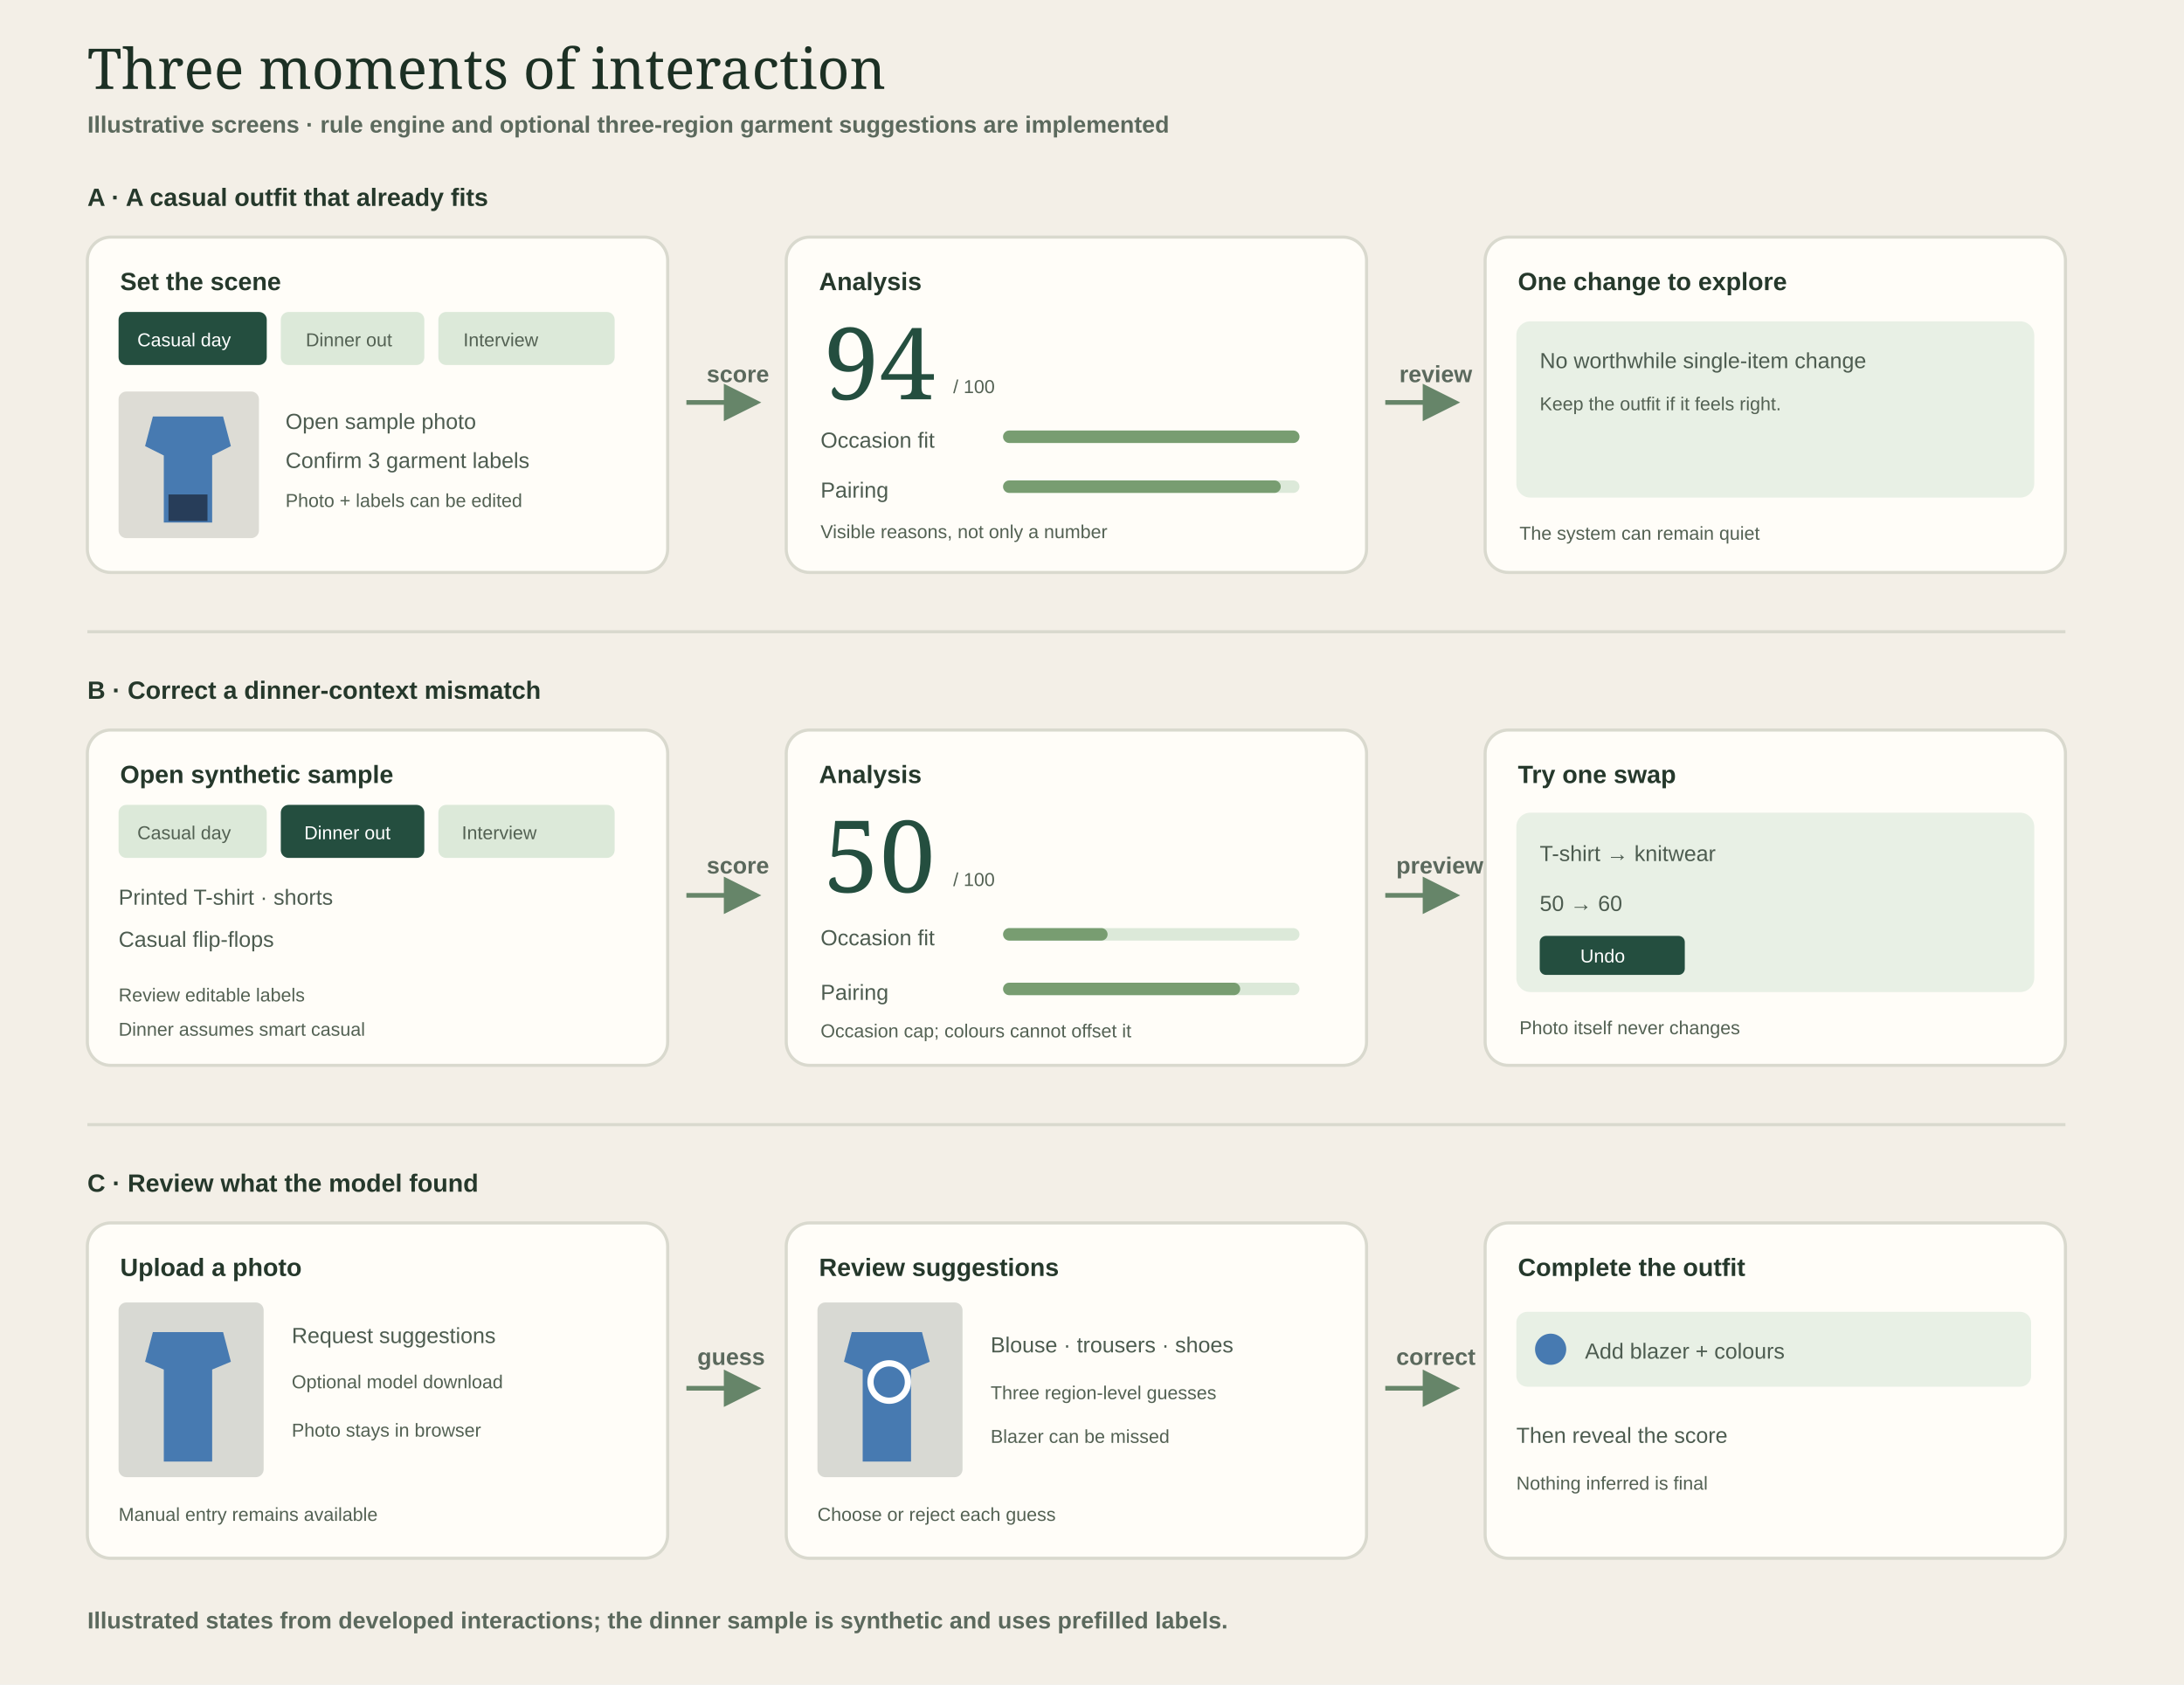
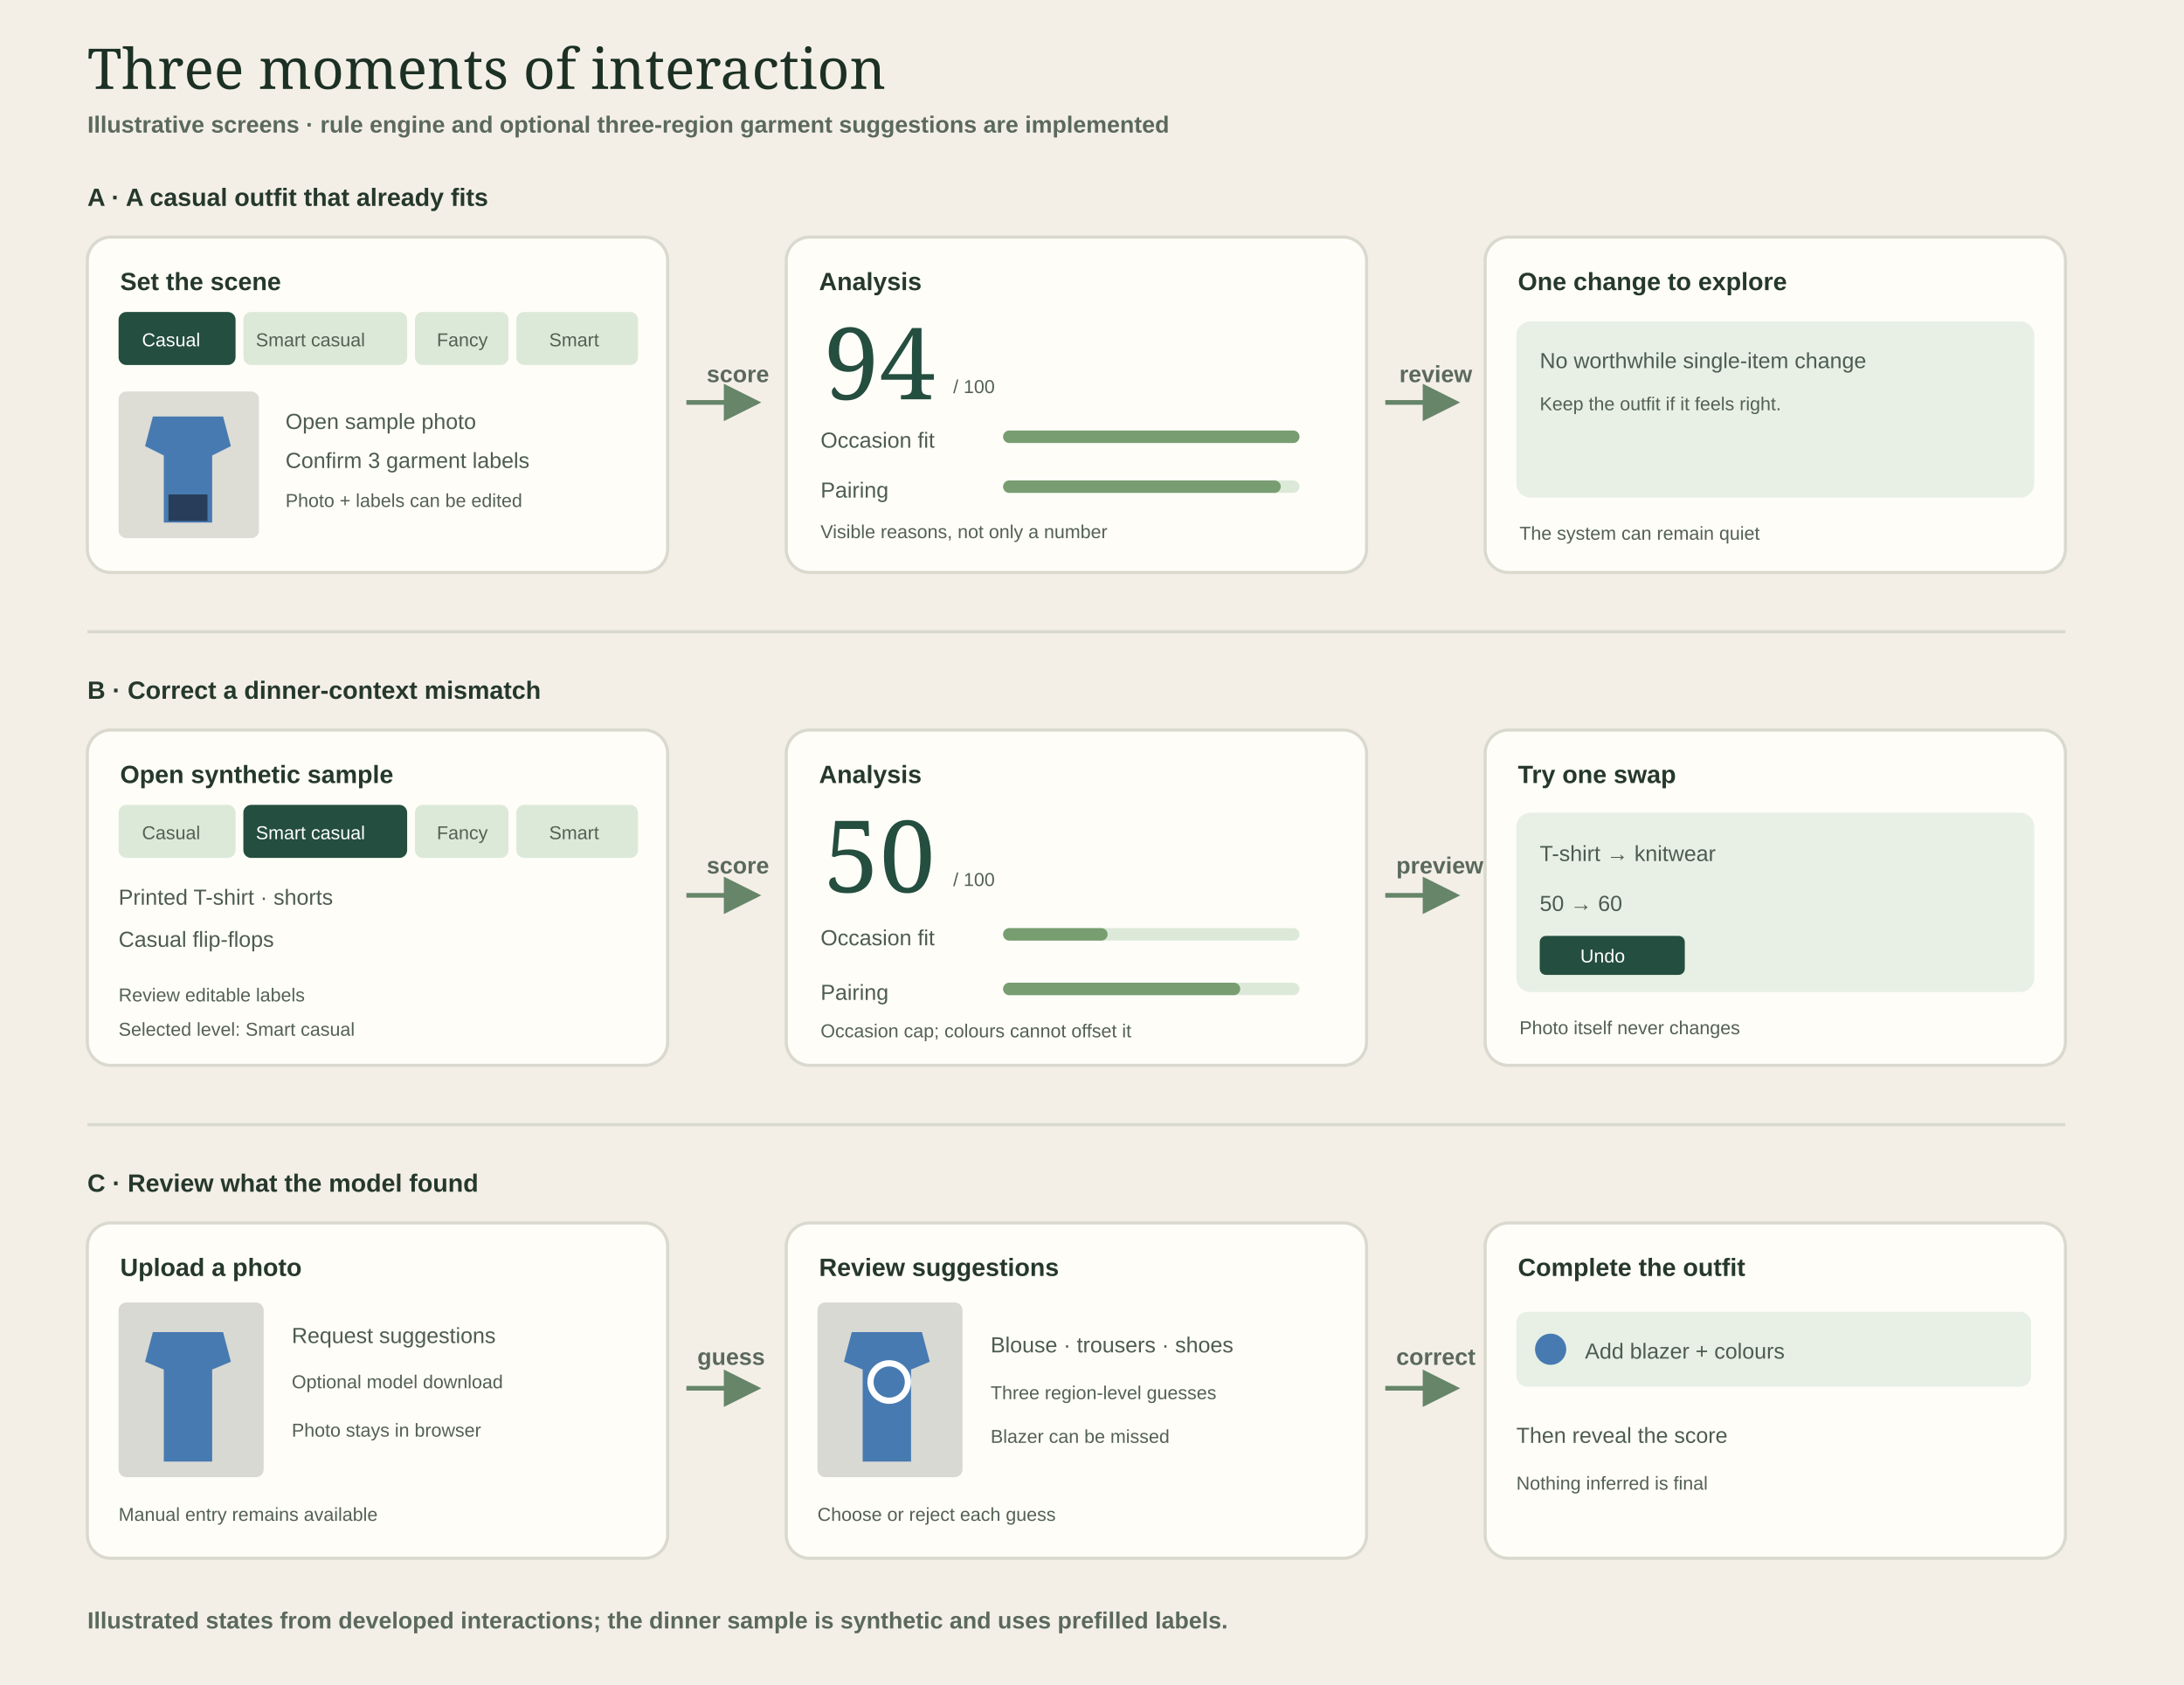
<svg xmlns="http://www.w3.org/2000/svg" viewBox="0 0 1400 1080" role="img" aria-labelledby="title desc">
  <defs>
    <style>
  .bg{fill:#f3efe7}.screen{fill:#fffdf8;stroke:#d9d9ce;stroke-width:2}.ink{fill:#232a25}.muted{fill:#627166}.forest{fill:#244e3f}.pale{fill:#e8f0e5}.line{stroke:#d9d9ce;stroke-width:2}.arrow{stroke:#668569;stroke-width:3;fill:none;marker-end:url(#tip)}.label{font:700 15px Arial,sans-serif;fill:#5b695d}.title{font:36px Georgia,serif;fill:#1c3024}.screenhead{font:700 16px Arial,sans-serif;fill:#25382b}.screenbody{font:14px Arial,sans-serif;fill:#4d5c50}.score{font:64px Georgia,serif;fill:#244e3f}.small{font:12px Arial,sans-serif;fill:#536153}.white{fill:#fff}.tag{fill:#dce9d9}.gold{fill:#e7dabe}
</style>
    <marker id="tip" markerWidth="8" markerHeight="8" refX="7" refY="4" orient="auto">
      <path d="M0 0 8 4 0 8Z" fill="#668569" />
    </marker>
  </defs>
  <rect class="bg" width="1400" height="1080" />
  <text class="title" x="56" y="57">Three moments of interaction</text>
  <text class="label" x="56" y="85">Illustrative screens · rule engine and optional three-region garment suggestions are implemented</text>
  <text class="screenhead" x="56" y="132">A · A casual outfit that already fits</text>
  <g transform="translate(56 152)">
    <rect class="screen" rx="15" width="372" height="215" />
    <text class="screenhead" x="21" y="34">Set the scene</text>
-     <rect x="20" y="48" width="95" height="34" rx="5" fill="#244e3f" />
-     <text x="32" y="70" class="small white">Casual day</text>
-     <rect x="124" y="48" width="92" height="34" rx="5" class="tag" />
-     <text x="140" y="70" class="small">Dinner out</text>
-     <rect x="225" y="48" width="113" height="34" rx="5" class="tag" />
-     <text x="241" y="70" class="small">Interview</text>
+     <rect x="20" y="48" width="75" height="34" rx="5" fill="#244e3f" />
+     <text x="35" y="70" class="small white">Casual</text>
+     <rect x="100" y="48" width="105" height="34" rx="5" class="tag" />
+     <text x="108" y="70" class="small">Smart casual</text>
+     <rect x="210" y="48" width="60" height="34" rx="5" class="tag" />
+     <text x="224" y="70" class="small">Fancy</text>
+     <rect x="275" y="48" width="78" height="34" rx="5" class="tag" />
+     <text x="296" y="70" class="small">Smart</text>
    <rect x="20" y="99" width="90" height="94" rx="5" fill="#dddcd5" />
    <path d="M42 115h45l5 19-12 6v43H49v-43l-12-6z" fill="#477ab1" />
    <rect x="52" y="165" width="25" height="17" fill="#273d59" />
    <text x="127" y="123" class="screenbody">Open sample photo</text>
    <text x="127" y="148" class="screenbody">Confirm 3 garment labels</text>
    <text x="127" y="173" class="small">Photo + labels can be edited</text>
  </g>
  <path class="arrow" d="M440 258h45" />
  <text class="label" x="453" y="245">score</text>
  <g transform="translate(504 152)">
    <rect class="screen" rx="15" width="372" height="215" />
    <text class="screenhead" x="21" y="34">Analysis</text>
    <text class="score" x="24" y="104">94</text>
    <text class="small" x="107" y="100">/ 100</text>
    <text x="22" y="135" class="screenbody">Occasion fit</text>
    <rect x="139" y="124" width="190" height="8" rx="4" class="tag" />
    <rect x="139" y="124" width="190" height="8" rx="4" fill="#789d71" />
    <text x="22" y="167" class="screenbody">Pairing</text>
    <rect x="139" y="156" width="190" height="8" rx="4" class="tag" />
    <rect x="139" y="156" width="178" height="8" rx="4" fill="#789d71" />
    <text x="22" y="193" class="small">Visible reasons, not only a number</text>
  </g>
  <path class="arrow" d="M888 258h45" />
  <text class="label" x="897" y="245">review</text>
  <g transform="translate(952 152)">
    <rect class="screen" rx="15" width="372" height="215" />
    <text class="screenhead" x="21" y="34">One change to explore</text>
    <rect x="20" y="54" width="332" height="113" rx="9" class="pale" />
    <text x="35" y="84" class="screenbody">No worthwhile single-item change</text>
    <text x="35" y="111" class="small">Keep the outfit if it feels right.</text>
    <text x="22" y="194" class="small">The system can remain quiet</text>
  </g>
  <line class="line" x1="56" y1="405" x2="1324" y2="405" />
  <text class="screenhead" x="56" y="448">B · Correct a dinner-context mismatch</text>
  <g transform="translate(56 468)">
    <rect class="screen" rx="15" width="372" height="215" />
    <text class="screenhead" x="21" y="34">Open synthetic sample</text>
-     <rect x="20" y="48" width="95" height="34" rx="5" class="tag" />
-     <text x="32" y="70" class="small">Casual day</text>
-     <rect x="124" y="48" width="92" height="34" rx="5" fill="#244e3f" />
-     <text x="139" y="70" class="small white">Dinner out</text>
-     <rect x="225" y="48" width="113" height="34" rx="5" class="tag" />
-     <text x="240" y="70" class="small">Interview</text>
+     <rect x="20" y="48" width="75" height="34" rx="5" class="tag" />
+     <text x="35" y="70" class="small">Casual</text>
+     <rect x="100" y="48" width="105" height="34" rx="5" fill="#244e3f" />
+     <text x="108" y="70" class="small white">Smart casual</text>
+     <rect x="210" y="48" width="60" height="34" rx="5" class="tag" />
+     <text x="224" y="70" class="small">Fancy</text>
+     <rect x="275" y="48" width="78" height="34" rx="5" class="tag" />
+     <text x="296" y="70" class="small">Smart</text>
    <text x="20" y="112" class="screenbody">Printed T-shirt · shorts</text>
    <text x="20" y="139" class="screenbody">Casual flip-flops</text>
    <text x="20" y="174" class="small">Review editable labels</text>
-     <text x="20" y="196" class="small">Dinner assumes smart casual</text>
+     <text x="20" y="196" class="small">Selected level: Smart casual</text>
  </g>
  <path class="arrow" d="M440 574h45" />
  <text class="label" x="453" y="560">score</text>
  <g transform="translate(504 468)">
    <rect class="screen" rx="15" width="372" height="215" />
    <text class="screenhead" x="21" y="34">Analysis</text>
    <text class="score" x="24" y="104">50</text>
    <text class="small" x="107" y="100">/ 100</text>
    <text x="22" y="138" class="screenbody">Occasion fit</text>
    <rect x="139" y="127" width="190" height="8" rx="4" class="tag" />
    <rect x="139" y="127" width="67" height="8" rx="4" fill="#789d71" />
    <text x="22" y="173" class="screenbody">Pairing</text>
    <rect x="139" y="162" width="190" height="8" rx="4" class="tag" />
    <rect x="139" y="162" width="152" height="8" rx="4" fill="#789d71" />
    <text x="22" y="197" class="small">Occasion cap; colours cannot offset it</text>
  </g>
  <path class="arrow" d="M888 574h45" />
  <text class="label" x="895" y="560">preview</text>
  <g transform="translate(952 468)">
    <rect class="screen" rx="15" width="372" height="215" />
    <text class="screenhead" x="21" y="34">Try one swap</text>
    <rect x="20" y="53" width="332" height="115" rx="9" class="pale" />
    <text x="35" y="84" class="screenbody">T-shirt → knitwear</text>
    <text x="35" y="116" class="screenbody">50 → 60</text>
    <rect x="35" y="132" width="93" height="25" rx="4" fill="#244e3f" />
    <text x="61" y="149" class="small white">Undo</text>
    <text x="22" y="195" class="small">Photo itself never changes</text>
  </g>
  <line class="line" x1="56" y1="721" x2="1324" y2="721" />
  <text class="screenhead" x="56" y="764">C · Review what the model found</text>
  <g transform="translate(56 784)">
    <rect class="screen" rx="15" width="372" height="215" />
    <text class="screenhead" x="21" y="34">Upload a photo</text>
    <rect x="20" y="51" width="93" height="112" rx="5" fill="#d8d9d3" />
    <path d="M42 70h45l5 19-12 5v59H49V94l-12-5z" fill="#477ab1" />
    <text x="131" y="77" class="screenbody">Request suggestions</text>
    <text x="131" y="106" class="small">Optional model download</text>
    <text x="131" y="137" class="small">Photo stays in browser</text>
    <text x="20" y="191" class="small">Manual entry remains available</text>
  </g>
  <path class="arrow" d="M440 890h45" />
  <text class="label" x="447" y="875">guess</text>
  <g transform="translate(504 784)">
    <rect class="screen" rx="15" width="372" height="215" />
    <text class="screenhead" x="21" y="34">Review suggestions</text>
    <rect x="20" y="51" width="93" height="112" rx="5" fill="#d8d9d3" />
    <path d="M42 70h45l5 19-12 5v59H49V94l-12-5z" fill="#477ab1" />
    <circle cx="66" cy="102" r="12" fill="none" stroke="white" stroke-width="4" />
    <text x="131" y="83" class="screenbody">Blouse · trousers · shoes</text>
    <text x="131" y="113" class="small">Three region-level guesses</text>
    <text x="131" y="141" class="small">Blazer can be missed</text>
    <text x="20" y="191" class="small">Choose or reject each guess</text>
  </g>
  <path class="arrow" d="M888 890h45" />
  <text class="label" x="895" y="875">correct</text>
  <g transform="translate(952 784)">
    <rect class="screen" rx="15" width="372" height="215" />
    <text class="screenhead" x="21" y="34">Complete the outfit</text>
    <rect x="20" y="57" width="330" height="48" rx="7" class="pale" />
    <circle cx="42" cy="81" r="10" fill="#477ab1" />
    <text x="64" y="87" class="screenbody">Add blazer + colours</text>
    <text x="20" y="141" class="screenbody">Then reveal the score</text>
    <text x="20" y="171" class="small">Nothing inferred is final</text>
  </g>
  <text x="56" y="1044" class="label">Illustrated states from developed interactions; the dinner sample is synthetic and uses prefilled labels.</text>
</svg>
